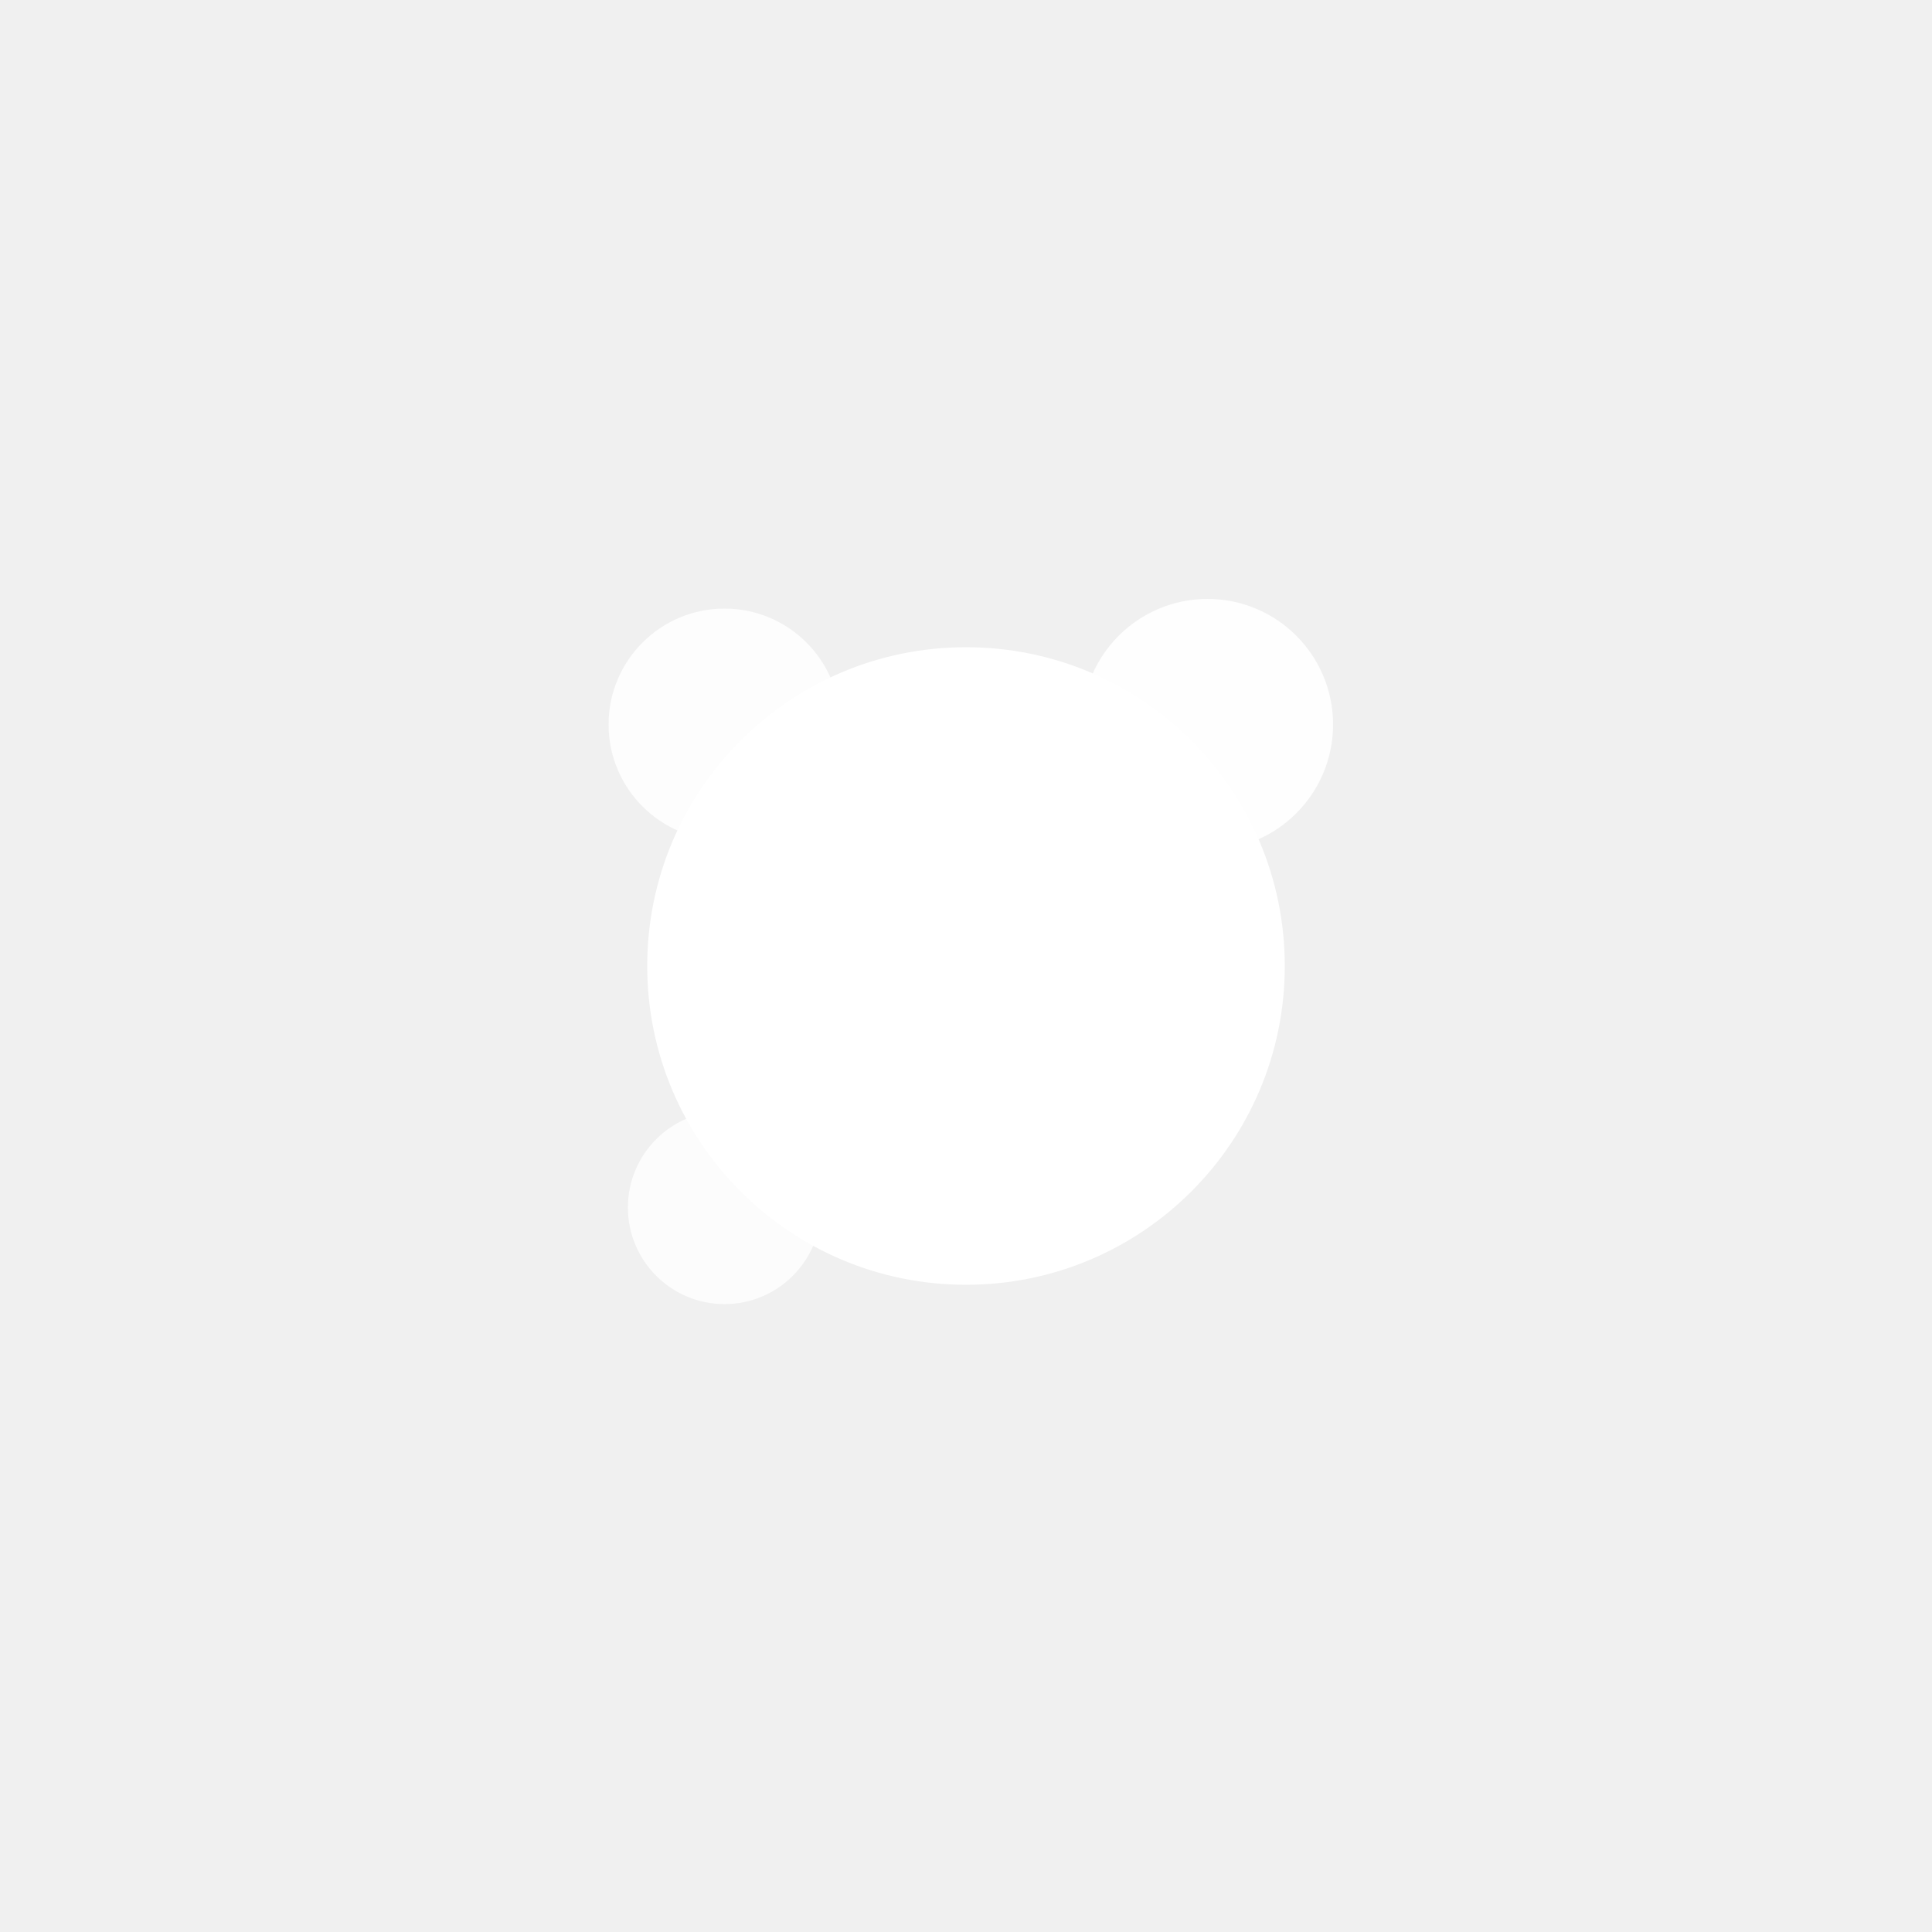
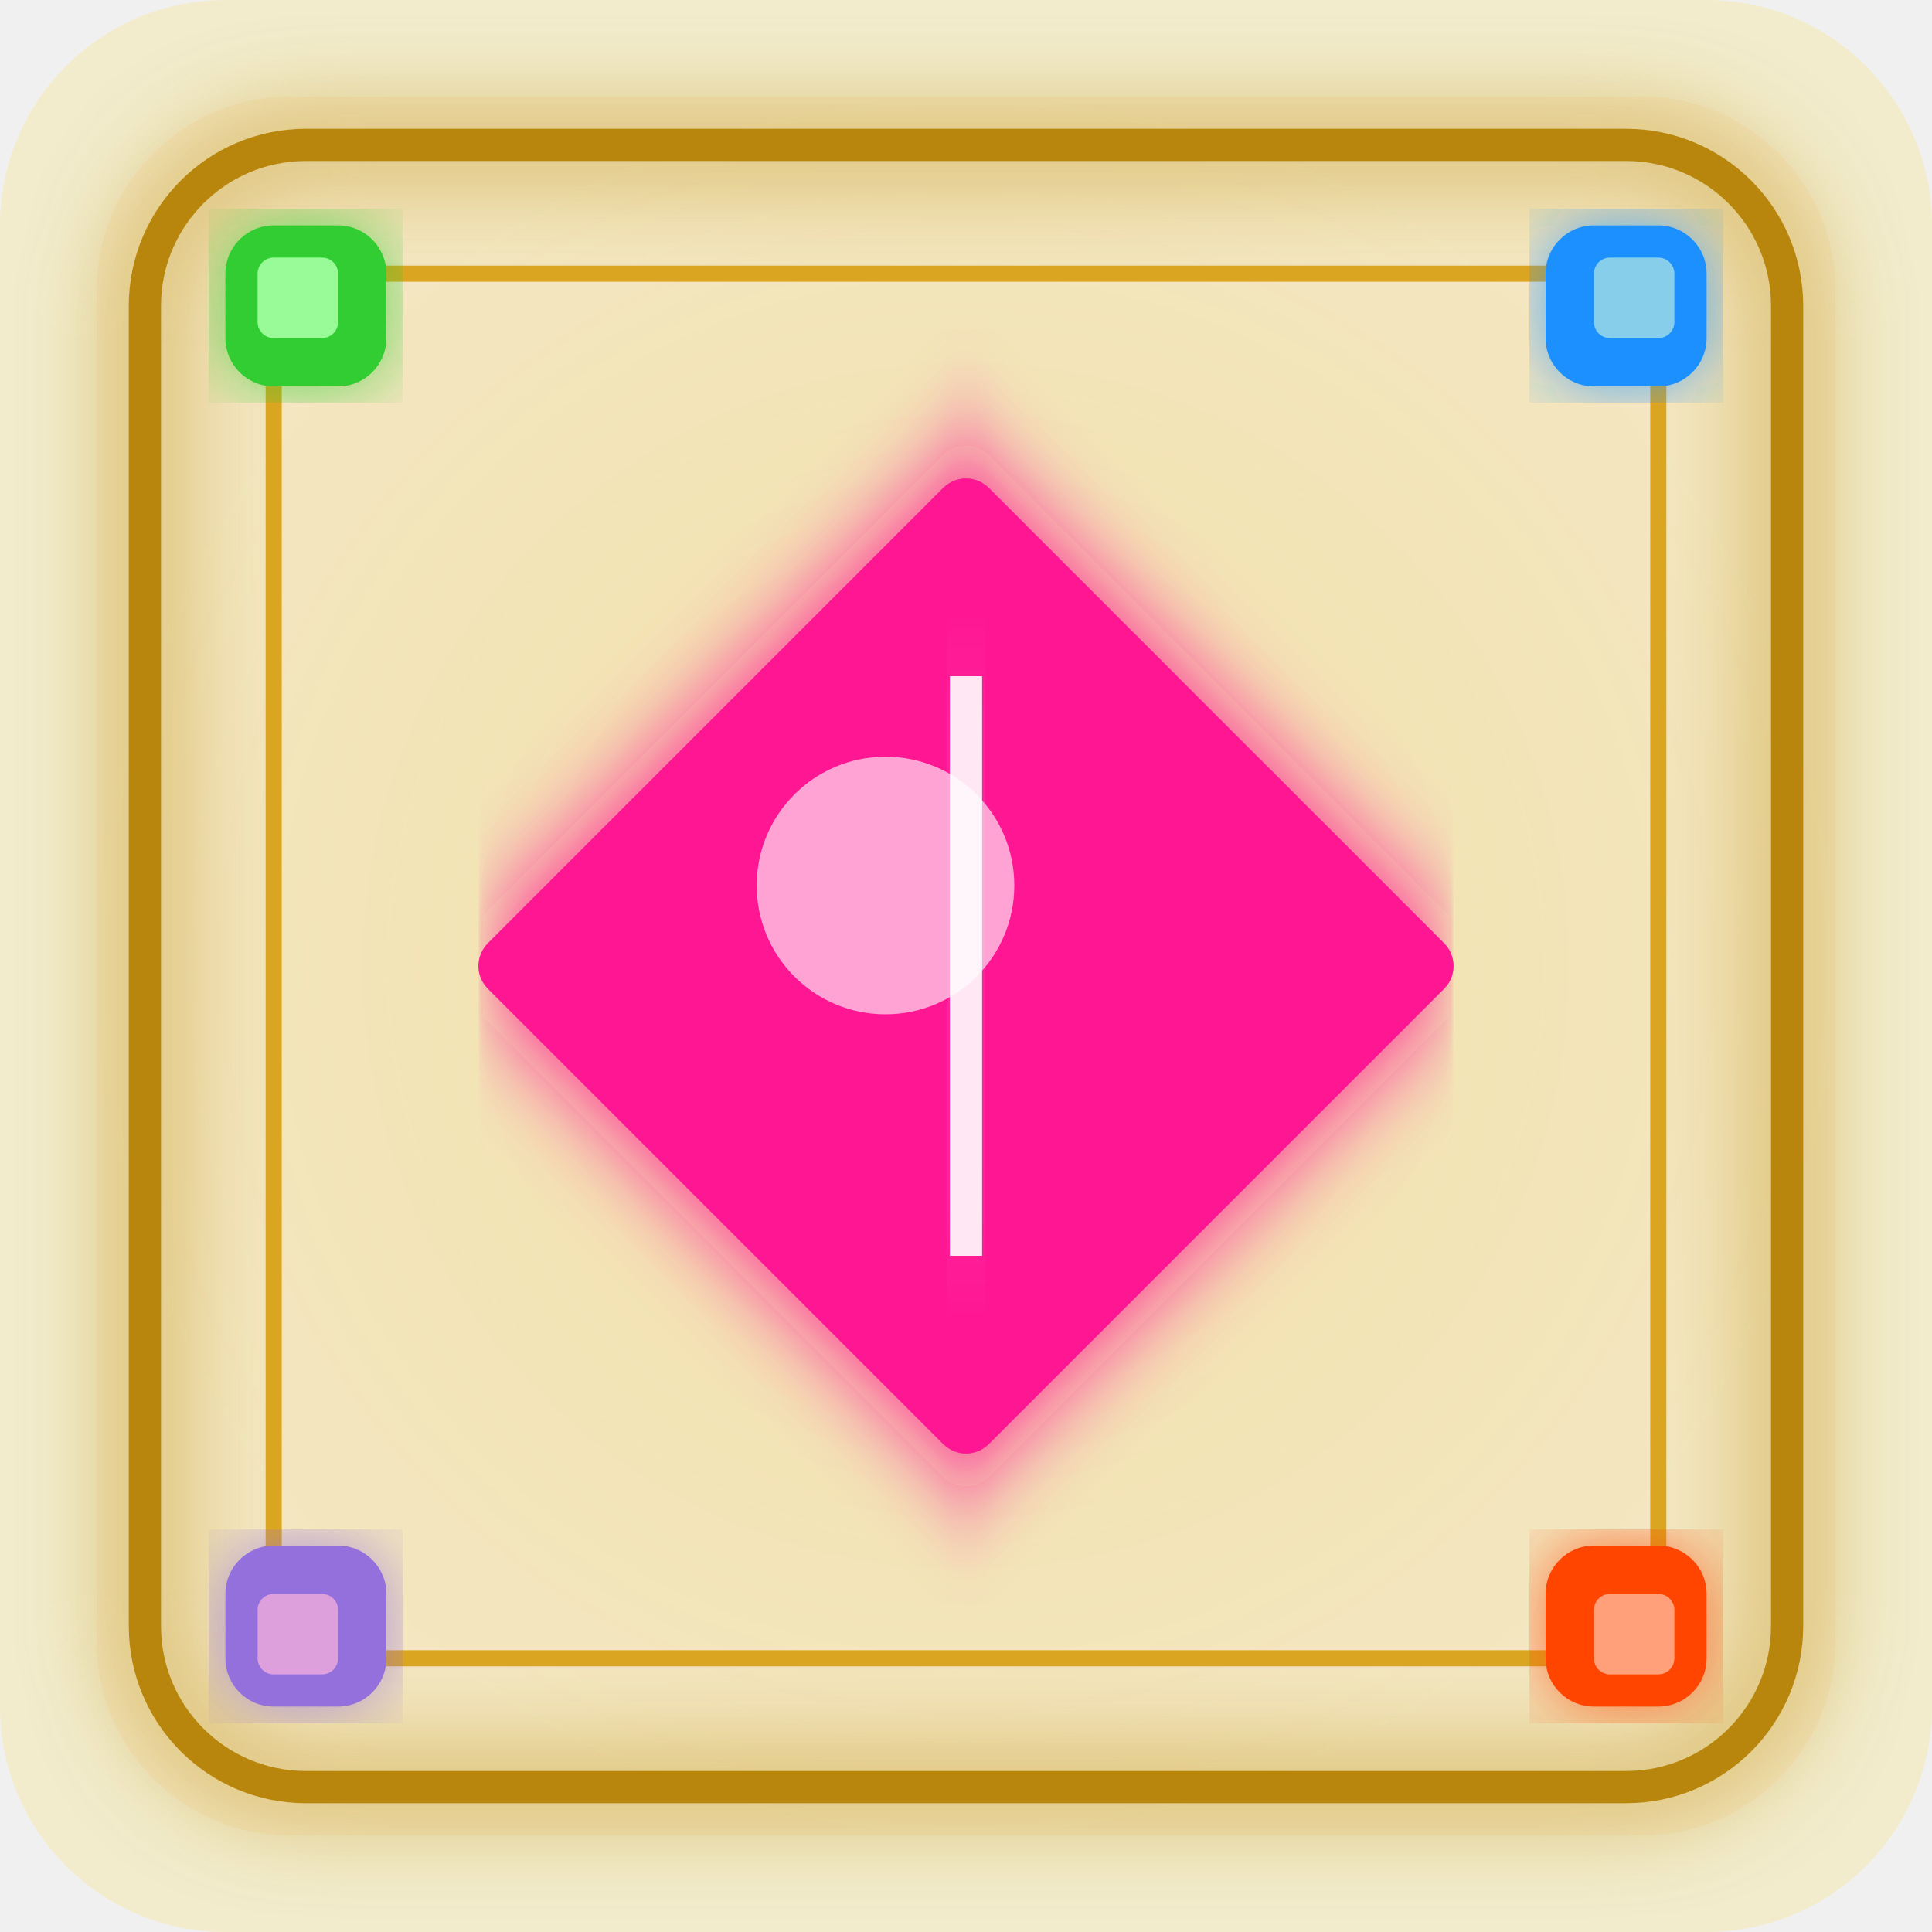
- <svg xmlns="http://www.w3.org/2000/svg" width="200" height="200" viewBox="0 0 200 200">
-   <circle cx="100" cy="100" r="33" fill="#FFFFFF" />
-   <circle cx="125" cy="75" r="13" fill="#FFFFFF" opacity="0.9" />
-   <circle cx="75" cy="125" r="10" fill="#FFFFFF" opacity="0.8" />
-   <circle cx="75" cy="75" r="12" fill="#FFFFFF" opacity="0.85" />
+ <svg xmlns="http://www.w3.org/2000/svg" width="200" height="200" viewBox="0 0 120 120">
+   <defs>
+     <radialGradient id="goldShine" cx="50%" cy="50%" r="50%">
+       <stop offset="0%" style="stop-color:#FFD700;stop-opacity:0.6" />
+       <stop offset="50%" style="stop-color:#FFA500;stop-opacity:0.4" />
+       <stop offset="100%" style="stop-color:#FF8C00;stop-opacity:0.2" />
+     </radialGradient>
+     <filter id="glow">
+       <feGaussianBlur stdDeviation="3" result="coloredBlur" />
+       <feMerge>
+         <feMergeNode in="coloredBlur" />
+         <feMergeNode in="SourceGraphic" />
+       </feMerge>
+     </filter>
+   </defs>
+   <rect width="120" height="120" rx="14" fill="rgba(255,215,0,0.15)" />
+   <rect x="6" y="6" width="108" height="108" rx="12" fill="url(#goldShine)" opacity="0.3" />
+   <rect x="9" y="9" width="102" height="102" rx="10" fill="none" stroke="#B8860B" stroke-width="2" filter="url(#glow)" />
+   <rect x="17" y="17" width="86" height="86" rx="7" fill="none" stroke="#DAA520" stroke-width="1" />
+   <rect x="38" y="38" width="44" height="44" fill="#FF1493" transform="rotate(45 60 60)" rx="2" filter="url(#glow)" />
+   <circle cx="55" cy="55" r="8" fill="#FFFFFF" opacity="0.6" />
+   <rect x="59" y="42" width="2" height="36" fill="#FFFFFF" opacity="0.9" filter="url(#glow)" />
+   <rect x="14" y="14" width="10" height="10" rx="3" fill="#32CD32" filter="url(#glow)" />
+   <rect x="16" y="16" width="5" height="5" rx="1" fill="#98FB98" />
+   <rect x="96" y="14" width="10" height="10" rx="3" fill="#1E90FF" filter="url(#glow)" />
+   <rect x="99" y="16" width="5" height="5" rx="1" fill="#87CEEB" />
+   <rect x="14" y="96" width="10" height="10" rx="3" fill="#9370DB" filter="url(#glow)" />
+   <rect x="16" y="99" width="5" height="5" rx="1" fill="#DDA0DD" />
+   <rect x="96" y="96" width="10" height="10" rx="3" fill="#FF4500" filter="url(#glow)" />
+   <rect x="99" y="99" width="5" height="5" rx="1" fill="#FFA07A" />
</svg>
